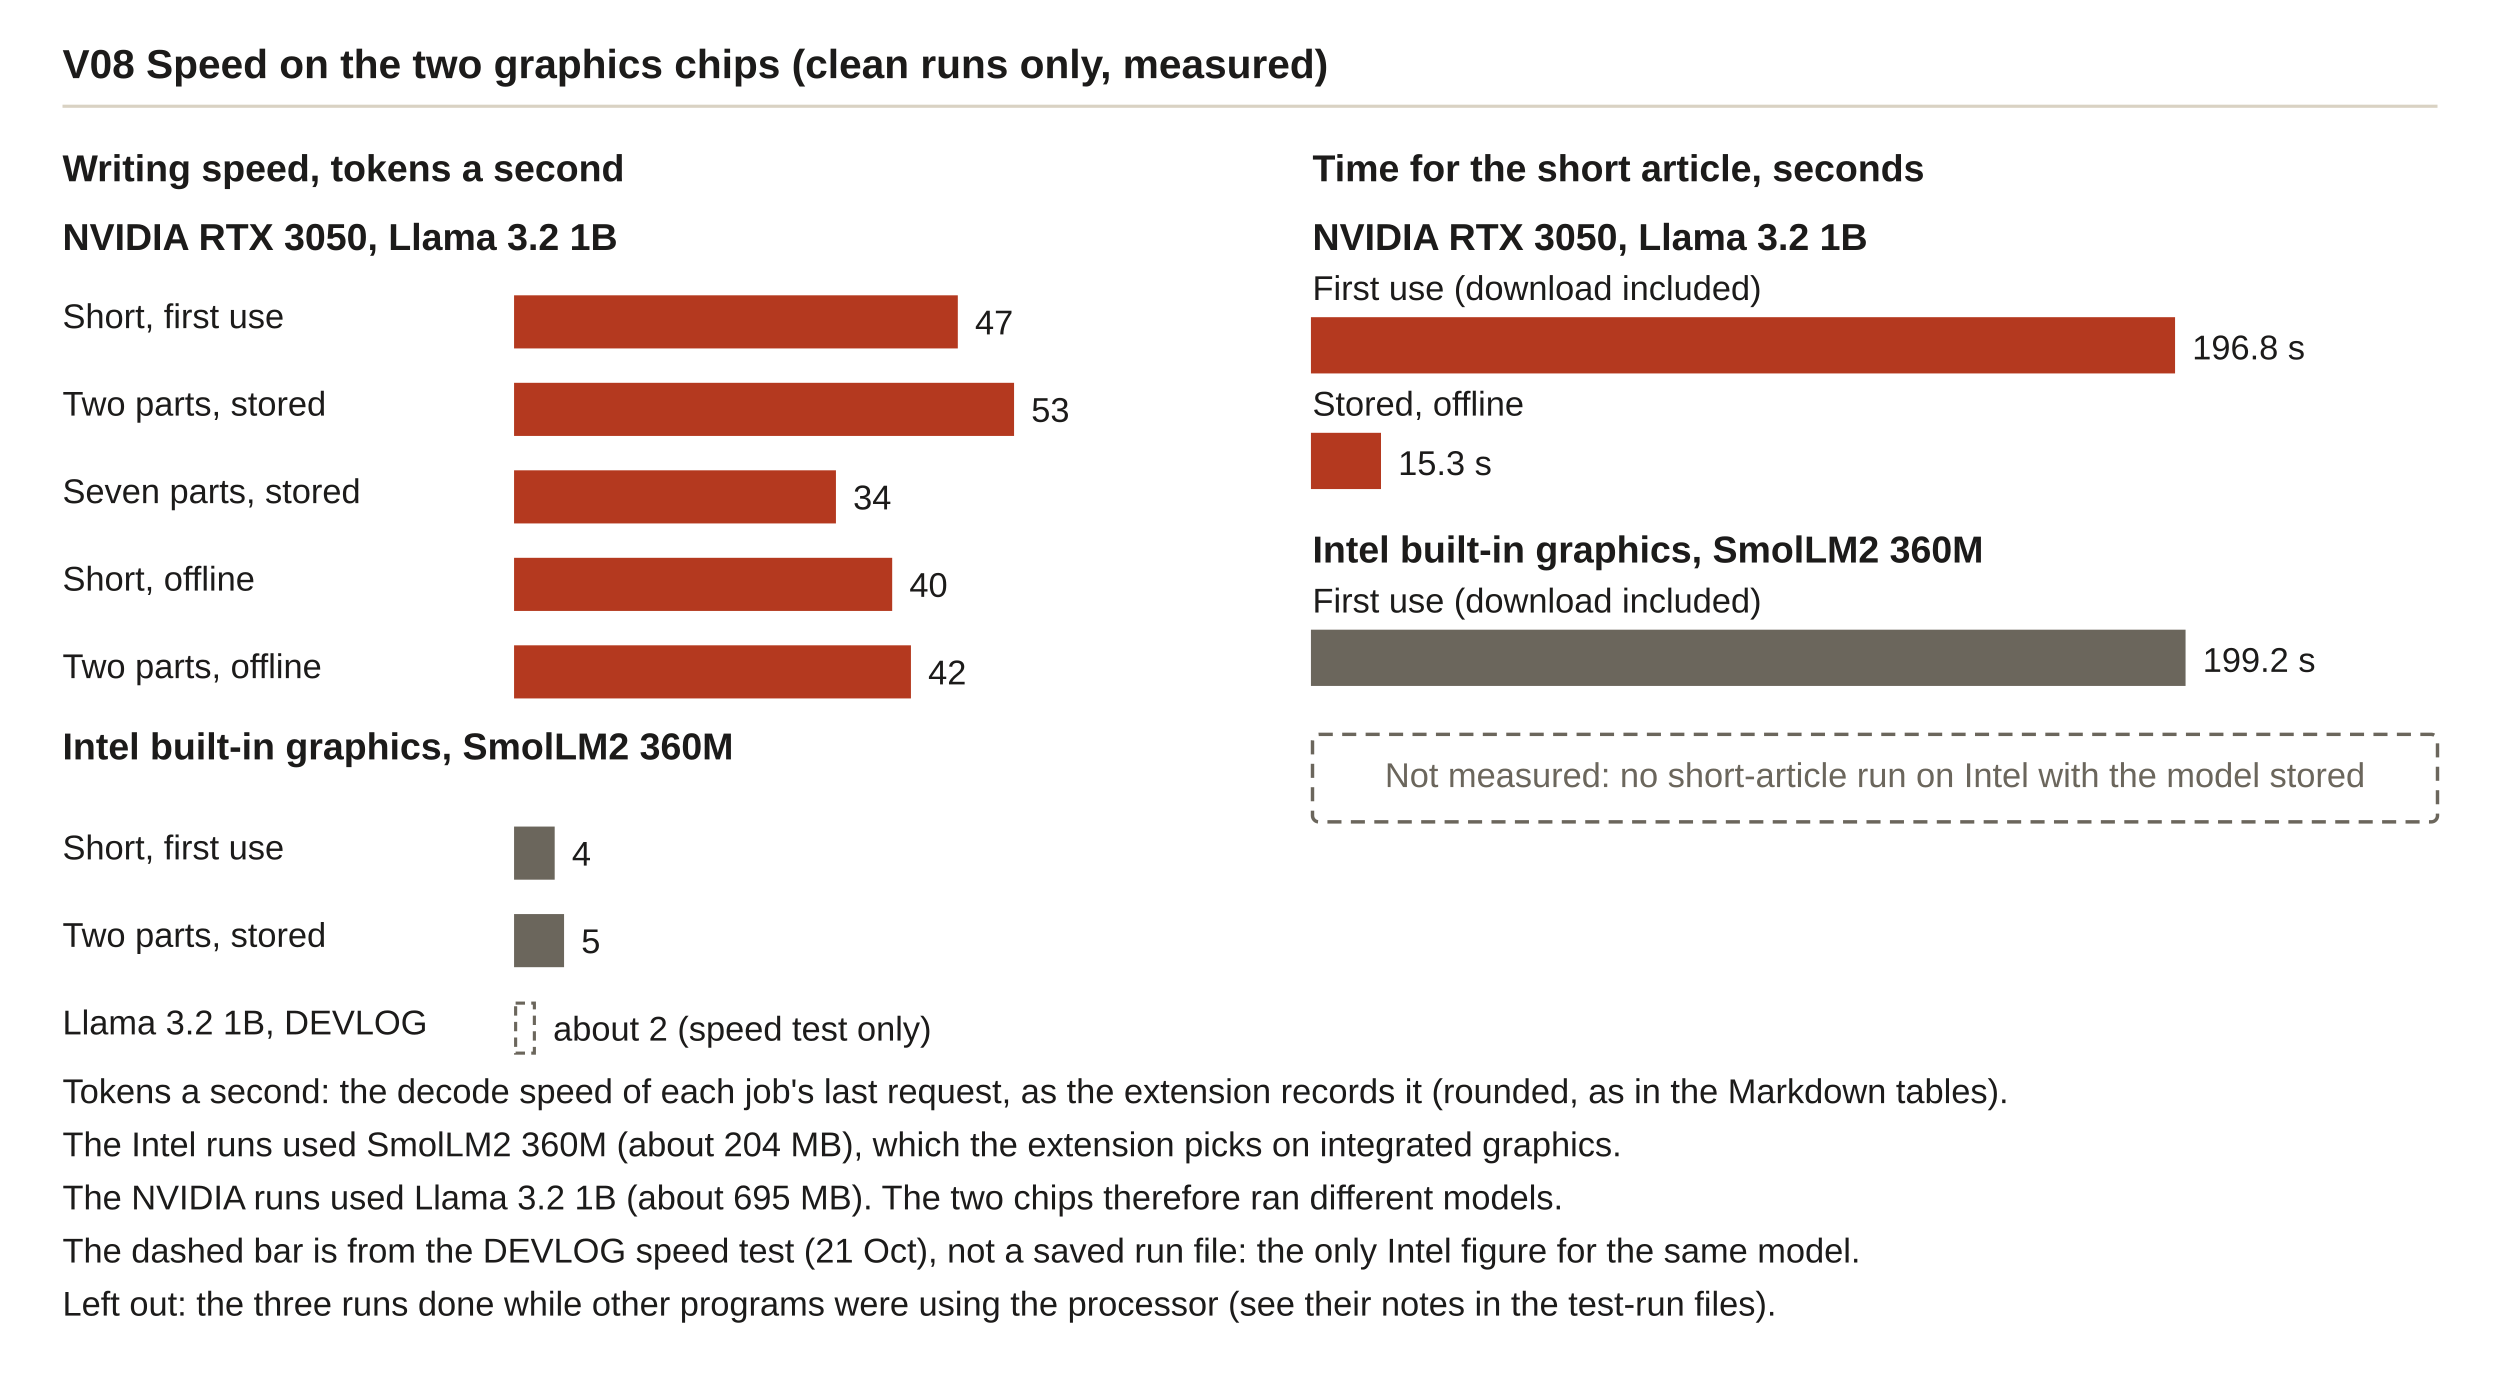
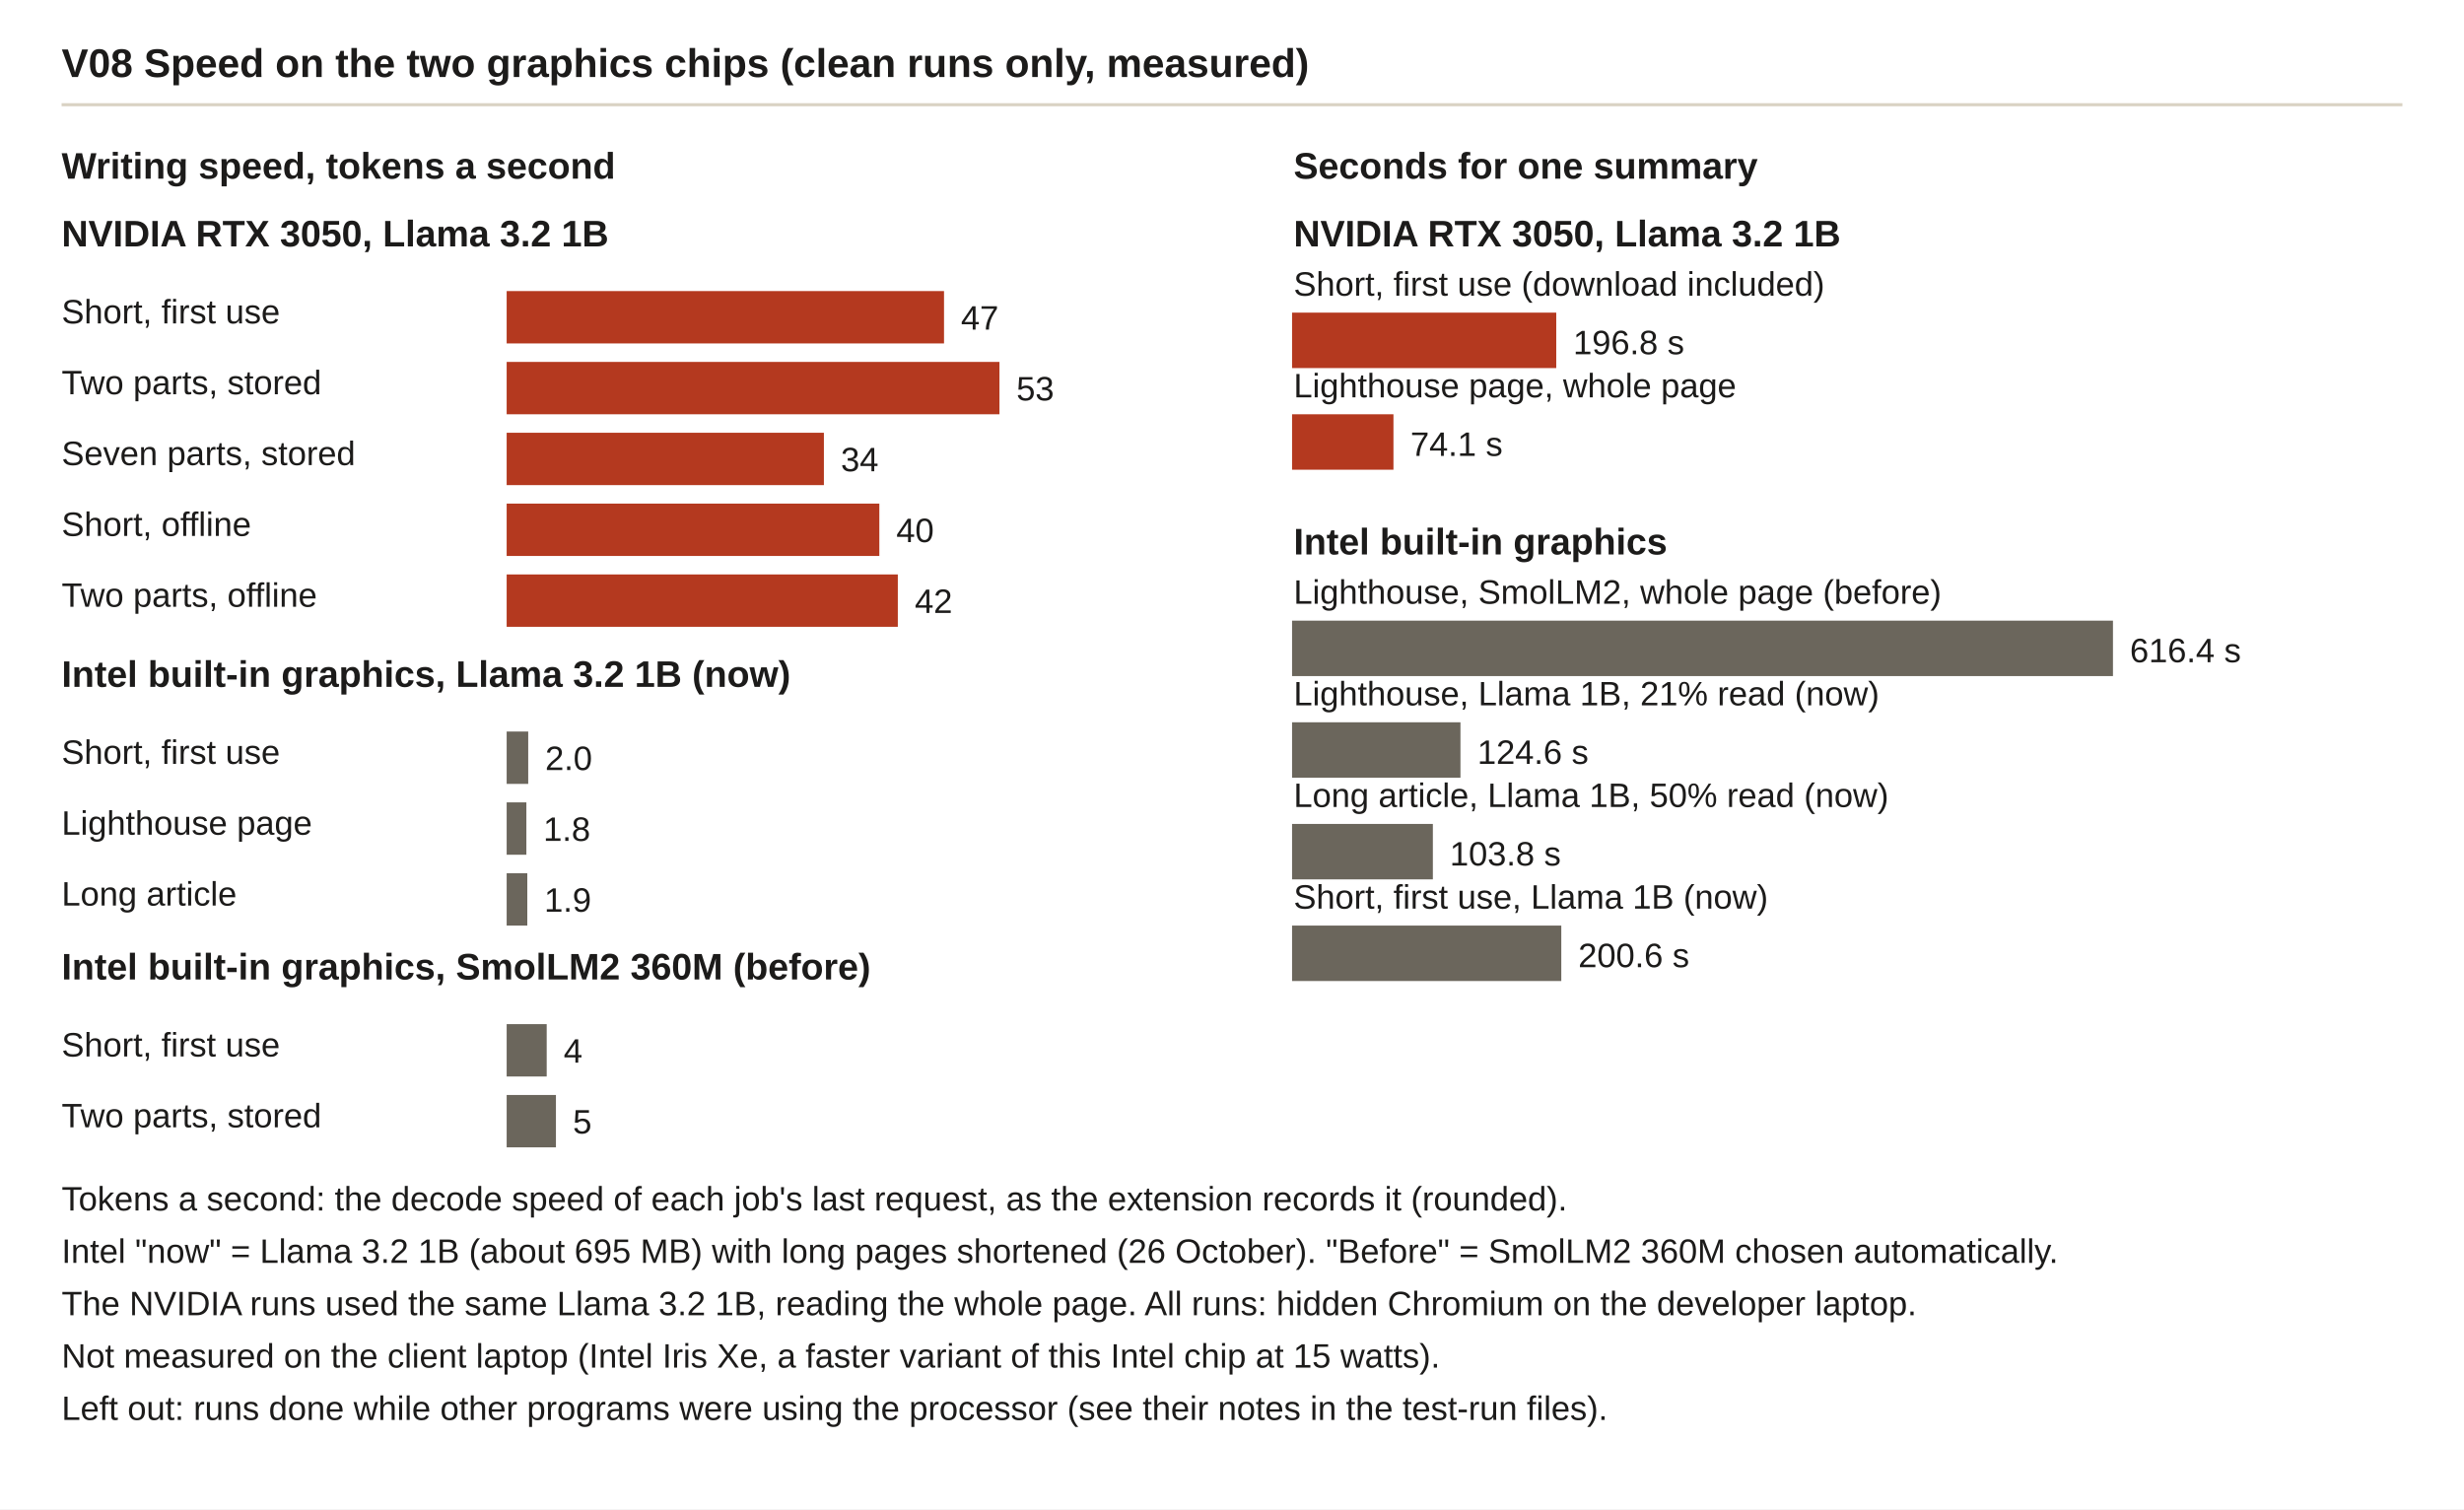
- <svg xmlns="http://www.w3.org/2000/svg" width="1600" height="880" viewBox="0 0 1600 880" font-family="'Segoe UI', Arial, sans-serif" fill="#1C1B1A">
+ <svg xmlns="http://www.w3.org/2000/svg" width="1600" height="980" viewBox="0 0 1600 980" font-family="'Segoe UI', Arial, sans-serif" fill="#1C1B1A">
  <defs>
    <marker id="ah" viewBox="0 0 10 10" refX="9" refY="5" markerWidth="13" markerHeight="13" markerUnits="userSpaceOnUse" orient="auto-start-reverse">
      <path d="M0,0 L10,5 L0,10 z" fill="#1C1B1A" />
    </marker>
  </defs>
-   <rect x="0" y="0" width="1600" height="880" fill="#ffffff" />
+   <rect x="0" y="0" width="1600" height="980" fill="#ffffff" />
  <text x="40" y="50" font-size="26" font-weight="700" fill="#1C1B1A" text-anchor="start" data-fit="1520">V08  Speed on the two graphics chips (clean runs only, measured)</text>
  <line x1="40" y1="68" x2="1560" y2="68" stroke="#D9D2C3" stroke-width="2" />
  <text x="40" y="116" font-size="24" font-weight="700" fill="#1C1B1A" text-anchor="start" data-fit="1520">Writing speed, tokens a second</text>
-   <text x="840" y="116" font-size="24" font-weight="700" fill="#1C1B1A" text-anchor="start" data-fit="720">Time for the short article, seconds</text>
+   <text x="840" y="116" font-size="24" font-weight="700" fill="#1C1B1A" text-anchor="start" data-fit="720">Seconds for one summary</text>
  <text x="40" y="160" font-size="24" font-weight="700" fill="#1C1B1A" text-anchor="start" data-fit="1520">NVIDIA RTX 3050, Llama 3.2 1B</text>
  <text x="40" y="210" font-size="22" font-weight="400" fill="#1C1B1A" text-anchor="start" data-fit="1520">Short, first use</text>
  <rect x="330" y="190" width="282" height="32" fill="#B4391F" stroke="#B4391F" stroke-width="2" />
  <text x="624" y="214" font-size="22" font-weight="400" fill="#1C1B1A" text-anchor="start" data-fit="936">47</text>
-   <text x="40" y="266" font-size="22" font-weight="400" fill="#1C1B1A" text-anchor="start" data-fit="1520">Two parts, stored</text>
-   <rect x="330" y="246" width="318" height="32" fill="#B4391F" stroke="#B4391F" stroke-width="2" />
-   <text x="660" y="270" font-size="22" font-weight="400" fill="#1C1B1A" text-anchor="start" data-fit="900">53</text>
-   <text x="40" y="322" font-size="22" font-weight="400" fill="#1C1B1A" text-anchor="start" data-fit="1520">Seven parts, stored</text>
-   <rect x="330" y="302" width="204" height="32" fill="#B4391F" stroke="#B4391F" stroke-width="2" />
-   <text x="546" y="326" font-size="22" font-weight="400" fill="#1C1B1A" text-anchor="start" data-fit="1014">34</text>
-   <text x="40" y="378" font-size="22" font-weight="400" fill="#1C1B1A" text-anchor="start" data-fit="1520">Short, offline</text>
-   <rect x="330" y="358" width="240" height="32" fill="#B4391F" stroke="#B4391F" stroke-width="2" />
-   <text x="582" y="382" font-size="22" font-weight="400" fill="#1C1B1A" text-anchor="start" data-fit="978">40</text>
-   <text x="40" y="434" font-size="22" font-weight="400" fill="#1C1B1A" text-anchor="start" data-fit="1520">Two parts, offline</text>
-   <rect x="330" y="414" width="252" height="32" fill="#B4391F" stroke="#B4391F" stroke-width="2" />
-   <text x="594" y="438" font-size="22" font-weight="400" fill="#1C1B1A" text-anchor="start" data-fit="966">42</text>
-   <text x="40" y="486" font-size="24" font-weight="700" fill="#1C1B1A" text-anchor="start" data-fit="1520">Intel built-in graphics, SmolLM2 360M</text>
-   <text x="40" y="550" font-size="22" font-weight="400" fill="#1C1B1A" text-anchor="start" data-fit="1520">Short, first use</text>
-   <rect x="330" y="530" width="24" height="32" fill="#6B665C" stroke="#6B665C" stroke-width="2" />
-   <text x="366" y="554" font-size="22" font-weight="400" fill="#1C1B1A" text-anchor="start" data-fit="1194">4</text>
-   <text x="40" y="606" font-size="22" font-weight="400" fill="#1C1B1A" text-anchor="start" data-fit="1520">Two parts, stored</text>
-   <rect x="330" y="586" width="30" height="32" fill="#6B665C" stroke="#6B665C" stroke-width="2" />
-   <text x="372" y="610" font-size="22" font-weight="400" fill="#1C1B1A" text-anchor="start" data-fit="1188">5</text>
-   <text x="40" y="662" font-size="22" font-weight="400" fill="#1C1B1A" text-anchor="start" data-fit="1520">Llama 3.2 1B, DEVLOG</text>
-   <rect x="330" y="642" width="12" height="32" fill="none" stroke="#6B665C" stroke-width="2" stroke-dasharray="6 4" />
-   <text x="354" y="666" font-size="22" font-weight="400" fill="#1C1B1A" text-anchor="start" data-fit="1206">about 2 (speed test only)</text>
+   <text x="40" y="256" font-size="22" font-weight="400" fill="#1C1B1A" text-anchor="start" data-fit="1520">Two parts, stored</text>
+   <rect x="330" y="236" width="318" height="32" fill="#B4391F" stroke="#B4391F" stroke-width="2" />
+   <text x="660" y="260" font-size="22" font-weight="400" fill="#1C1B1A" text-anchor="start" data-fit="900">53</text>
+   <text x="40" y="302" font-size="22" font-weight="400" fill="#1C1B1A" text-anchor="start" data-fit="1520">Seven parts, stored</text>
+   <rect x="330" y="282" width="204" height="32" fill="#B4391F" stroke="#B4391F" stroke-width="2" />
+   <text x="546" y="306" font-size="22" font-weight="400" fill="#1C1B1A" text-anchor="start" data-fit="1014">34</text>
+   <text x="40" y="348" font-size="22" font-weight="400" fill="#1C1B1A" text-anchor="start" data-fit="1520">Short, offline</text>
+   <rect x="330" y="328" width="240" height="32" fill="#B4391F" stroke="#B4391F" stroke-width="2" />
+   <text x="582" y="352" font-size="22" font-weight="400" fill="#1C1B1A" text-anchor="start" data-fit="978">40</text>
+   <text x="40" y="394" font-size="22" font-weight="400" fill="#1C1B1A" text-anchor="start" data-fit="1520">Two parts, offline</text>
+   <rect x="330" y="374" width="252" height="32" fill="#B4391F" stroke="#B4391F" stroke-width="2" />
+   <text x="594" y="398" font-size="22" font-weight="400" fill="#1C1B1A" text-anchor="start" data-fit="966">42</text>
+   <text x="40" y="446" font-size="24" font-weight="700" fill="#1C1B1A" text-anchor="start" data-fit="1520">Intel built-in graphics, Llama 3.2 1B (now)</text>
+   <text x="40" y="496" font-size="22" font-weight="400" fill="#1C1B1A" text-anchor="start" data-fit="1520">Short, first use</text>
+   <rect x="330" y="476" width="12" height="32" fill="#6B665C" stroke="#6B665C" stroke-width="2" />
+   <text x="354" y="500" font-size="22" font-weight="400" fill="#1C1B1A" text-anchor="start" data-fit="1206">2.0</text>
+   <text x="40" y="542" font-size="22" font-weight="400" fill="#1C1B1A" text-anchor="start" data-fit="1520">Lighthouse page</text>
+   <rect x="330" y="522" width="10.8" height="32" fill="#6B665C" stroke="#6B665C" stroke-width="2" />
+   <text x="352.8" y="546" font-size="22" font-weight="400" fill="#1C1B1A" text-anchor="start" data-fit="1207.2">1.8</text>
+   <text x="40" y="588" font-size="22" font-weight="400" fill="#1C1B1A" text-anchor="start" data-fit="1520">Long article</text>
+   <rect x="330" y="568" width="11.4" height="32" fill="#6B665C" stroke="#6B665C" stroke-width="2" />
+   <text x="353.4" y="592" font-size="22" font-weight="400" fill="#1C1B1A" text-anchor="start" data-fit="1206.6">1.9</text>
+   <text x="40" y="636" font-size="24" font-weight="700" fill="#1C1B1A" text-anchor="start" data-fit="1520">Intel built-in graphics, SmolLM2 360M (before)</text>
+   <text x="40" y="686" font-size="22" font-weight="400" fill="#1C1B1A" text-anchor="start" data-fit="1520">Short, first use</text>
+   <rect x="330" y="666" width="24" height="32" fill="#6B665C" stroke="#6B665C" stroke-width="2" />
+   <text x="366" y="690" font-size="22" font-weight="400" fill="#1C1B1A" text-anchor="start" data-fit="1194">4</text>
+   <text x="40" y="732" font-size="22" font-weight="400" fill="#1C1B1A" text-anchor="start" data-fit="1520">Two parts, stored</text>
+   <rect x="330" y="712" width="30" height="32" fill="#6B665C" stroke="#6B665C" stroke-width="2" />
+   <text x="372" y="736" font-size="22" font-weight="400" fill="#1C1B1A" text-anchor="start" data-fit="1188">5</text>
  <text x="840" y="160" font-size="24" font-weight="700" fill="#1C1B1A" text-anchor="start" data-fit="720">NVIDIA RTX 3050, Llama 3.2 1B</text>
-   <text x="840" y="192" font-size="22" font-weight="400" fill="#1C1B1A" text-anchor="start" data-fit="720">First use (download included)</text>
-   <rect x="840" y="204" width="551.04" height="34" fill="#B4391F" stroke="#B4391F" stroke-width="2" />
-   <text x="1403.04" y="230" font-size="22" font-weight="400" fill="#1C1B1A" text-anchor="start" data-fit="156.96000000000004">196.8 s</text>
-   <text x="840" y="266" font-size="22" font-weight="400" fill="#1C1B1A" text-anchor="start" data-fit="720">Stored, offline</text>
-   <rect x="840" y="278" width="42.84" height="34" fill="#B4391F" stroke="#B4391F" stroke-width="2" />
-   <text x="894.84" y="304" font-size="22" font-weight="400" fill="#1C1B1A" text-anchor="start" data-fit="665.16">15.3 s</text>
-   <text x="840" y="360" font-size="24" font-weight="700" fill="#1C1B1A" text-anchor="start" data-fit="720">Intel built-in graphics, SmolLM2 360M</text>
-   <text x="840" y="392" font-size="22" font-weight="400" fill="#1C1B1A" text-anchor="start" data-fit="720">First use (download included)</text>
-   <rect x="840" y="404" width="557.76" height="34" fill="#6B665C" stroke="#6B665C" stroke-width="2" />
-   <text x="1409.76" y="430" font-size="22" font-weight="400" fill="#1C1B1A" text-anchor="start" data-fit="150.24000000000024">199.2 s</text>
-   <rect x="840" y="470" width="720" height="56" rx="4" ry="4" fill="none" stroke="#6B665C" stroke-width="2.2" stroke-dasharray="9 6" />
-   <text x="1200" y="503.72" font-size="22" font-weight="400" fill="#6B665C" text-anchor="middle" data-fit="688">Not measured: no short-article run on Intel with the model stored</text>
-   <text x="40" y="706" font-size="22" font-weight="400" fill="#1C1B1A" text-anchor="start" data-fit="1520">Tokens a second: the decode speed of each job's last request, as the extension records it (rounded, as in the Markdown tables).</text>
-   <text x="40" y="740" font-size="22" font-weight="400" fill="#1C1B1A" text-anchor="start" data-fit="1520">The Intel runs used SmolLM2 360M (about 204 MB), which the extension picks on integrated graphics.</text>
-   <text x="40" y="774" font-size="22" font-weight="400" fill="#1C1B1A" text-anchor="start" data-fit="1520">The NVIDIA runs used Llama 3.2 1B (about 695 MB). The two chips therefore ran different models.</text>
-   <text x="40" y="808" font-size="22" font-weight="400" fill="#1C1B1A" text-anchor="start" data-fit="1520">The dashed bar is from the DEVLOG speed test (21 Oct), not a saved run file: the only Intel figure for the same model.</text>
-   <text x="40" y="842" font-size="22" font-weight="400" fill="#1C1B1A" text-anchor="start" data-fit="1520">Left out: the three runs done while other programs were using the processor (see their notes in the test-run files).</text>
+   <text x="840" y="192" font-size="22" font-weight="400" fill="#1C1B1A" text-anchor="start" data-fit="720">Short, first use (download included)</text>
+   <rect x="840" y="204" width="169.551" height="34" fill="#B4391F" stroke="#B4391F" stroke-width="2" />
+   <text x="1021.551" y="230" font-size="22" font-weight="400" fill="#1C1B1A" text-anchor="start" data-fit="538.4492307692308">196.8 s</text>
+   <text x="840" y="258" font-size="22" font-weight="400" fill="#1C1B1A" text-anchor="start" data-fit="720">Lighthouse page, whole page</text>
+   <rect x="840" y="270" width="63.84" height="34" fill="#B4391F" stroke="#B4391F" stroke-width="2" />
+   <text x="915.84" y="296" font-size="22" font-weight="400" fill="#1C1B1A" text-anchor="start" data-fit="644.16">74.1 s</text>
+   <text x="840" y="360" font-size="24" font-weight="700" fill="#1C1B1A" text-anchor="start" data-fit="720">Intel built-in graphics</text>
+   <text x="840" y="392" font-size="22" font-weight="400" fill="#1C1B1A" text-anchor="start" data-fit="720">Lighthouse, SmolLM2, whole page (before)</text>
+   <rect x="840" y="404" width="531.052" height="34" fill="#6B665C" stroke="#6B665C" stroke-width="2" />
+   <text x="1383.052" y="430" font-size="22" font-weight="400" fill="#1C1B1A" text-anchor="start" data-fit="176.94769230769225">616.4 s</text>
+   <text x="840" y="458" font-size="22" font-weight="400" fill="#1C1B1A" text-anchor="start" data-fit="720">Lighthouse, Llama 1B, 21% read (now)</text>
+   <rect x="840" y="470" width="107.348" height="34" fill="#6B665C" stroke="#6B665C" stroke-width="2" />
+   <text x="959.348" y="496" font-size="22" font-weight="400" fill="#1C1B1A" text-anchor="start" data-fit="600.6523076923077">124.6 s</text>
+   <text x="840" y="524" font-size="22" font-weight="400" fill="#1C1B1A" text-anchor="start" data-fit="720">Long article, Llama 1B, 50% read (now)</text>
+   <rect x="840" y="536" width="89.428" height="34" fill="#6B665C" stroke="#6B665C" stroke-width="2" />
+   <text x="941.428" y="562" font-size="22" font-weight="400" fill="#1C1B1A" text-anchor="start" data-fit="618.5723076923077">103.8 s</text>
+   <text x="840" y="590" font-size="22" font-weight="400" fill="#1C1B1A" text-anchor="start" data-fit="720">Short, first use, Llama 1B (now)</text>
+   <rect x="840" y="602" width="172.825" height="34" fill="#6B665C" stroke="#6B665C" stroke-width="2" />
+   <text x="1024.825" y="628" font-size="22" font-weight="400" fill="#1C1B1A" text-anchor="start" data-fit="535.1753846153847">200.6 s</text>
+   <text x="40" y="786" font-size="22" font-weight="400" fill="#1C1B1A" text-anchor="start" data-fit="1520">Tokens a second: the decode speed of each job's last request, as the extension records it (rounded).</text>
+   <text x="40" y="820" font-size="22" font-weight="400" fill="#1C1B1A" text-anchor="start" data-fit="1520">Intel "now" = Llama 3.2 1B (about 695 MB) with long pages shortened (26 October). "Before" = SmolLM2 360M chosen automatically.</text>
+   <text x="40" y="854" font-size="22" font-weight="400" fill="#1C1B1A" text-anchor="start" data-fit="1520">The NVIDIA runs used the same Llama 3.2 1B, reading the whole page. All runs: hidden Chromium on the developer laptop.</text>
+   <text x="40" y="888" font-size="22" font-weight="400" fill="#1C1B1A" text-anchor="start" data-fit="1520">Not measured on the client laptop (Intel Iris Xe, a faster variant of this Intel chip at 15 watts).</text>
+   <text x="40" y="922" font-size="22" font-weight="400" fill="#1C1B1A" text-anchor="start" data-fit="1520">Left out: runs done while other programs were using the processor (see their notes in the test-run files).</text>
</svg>
